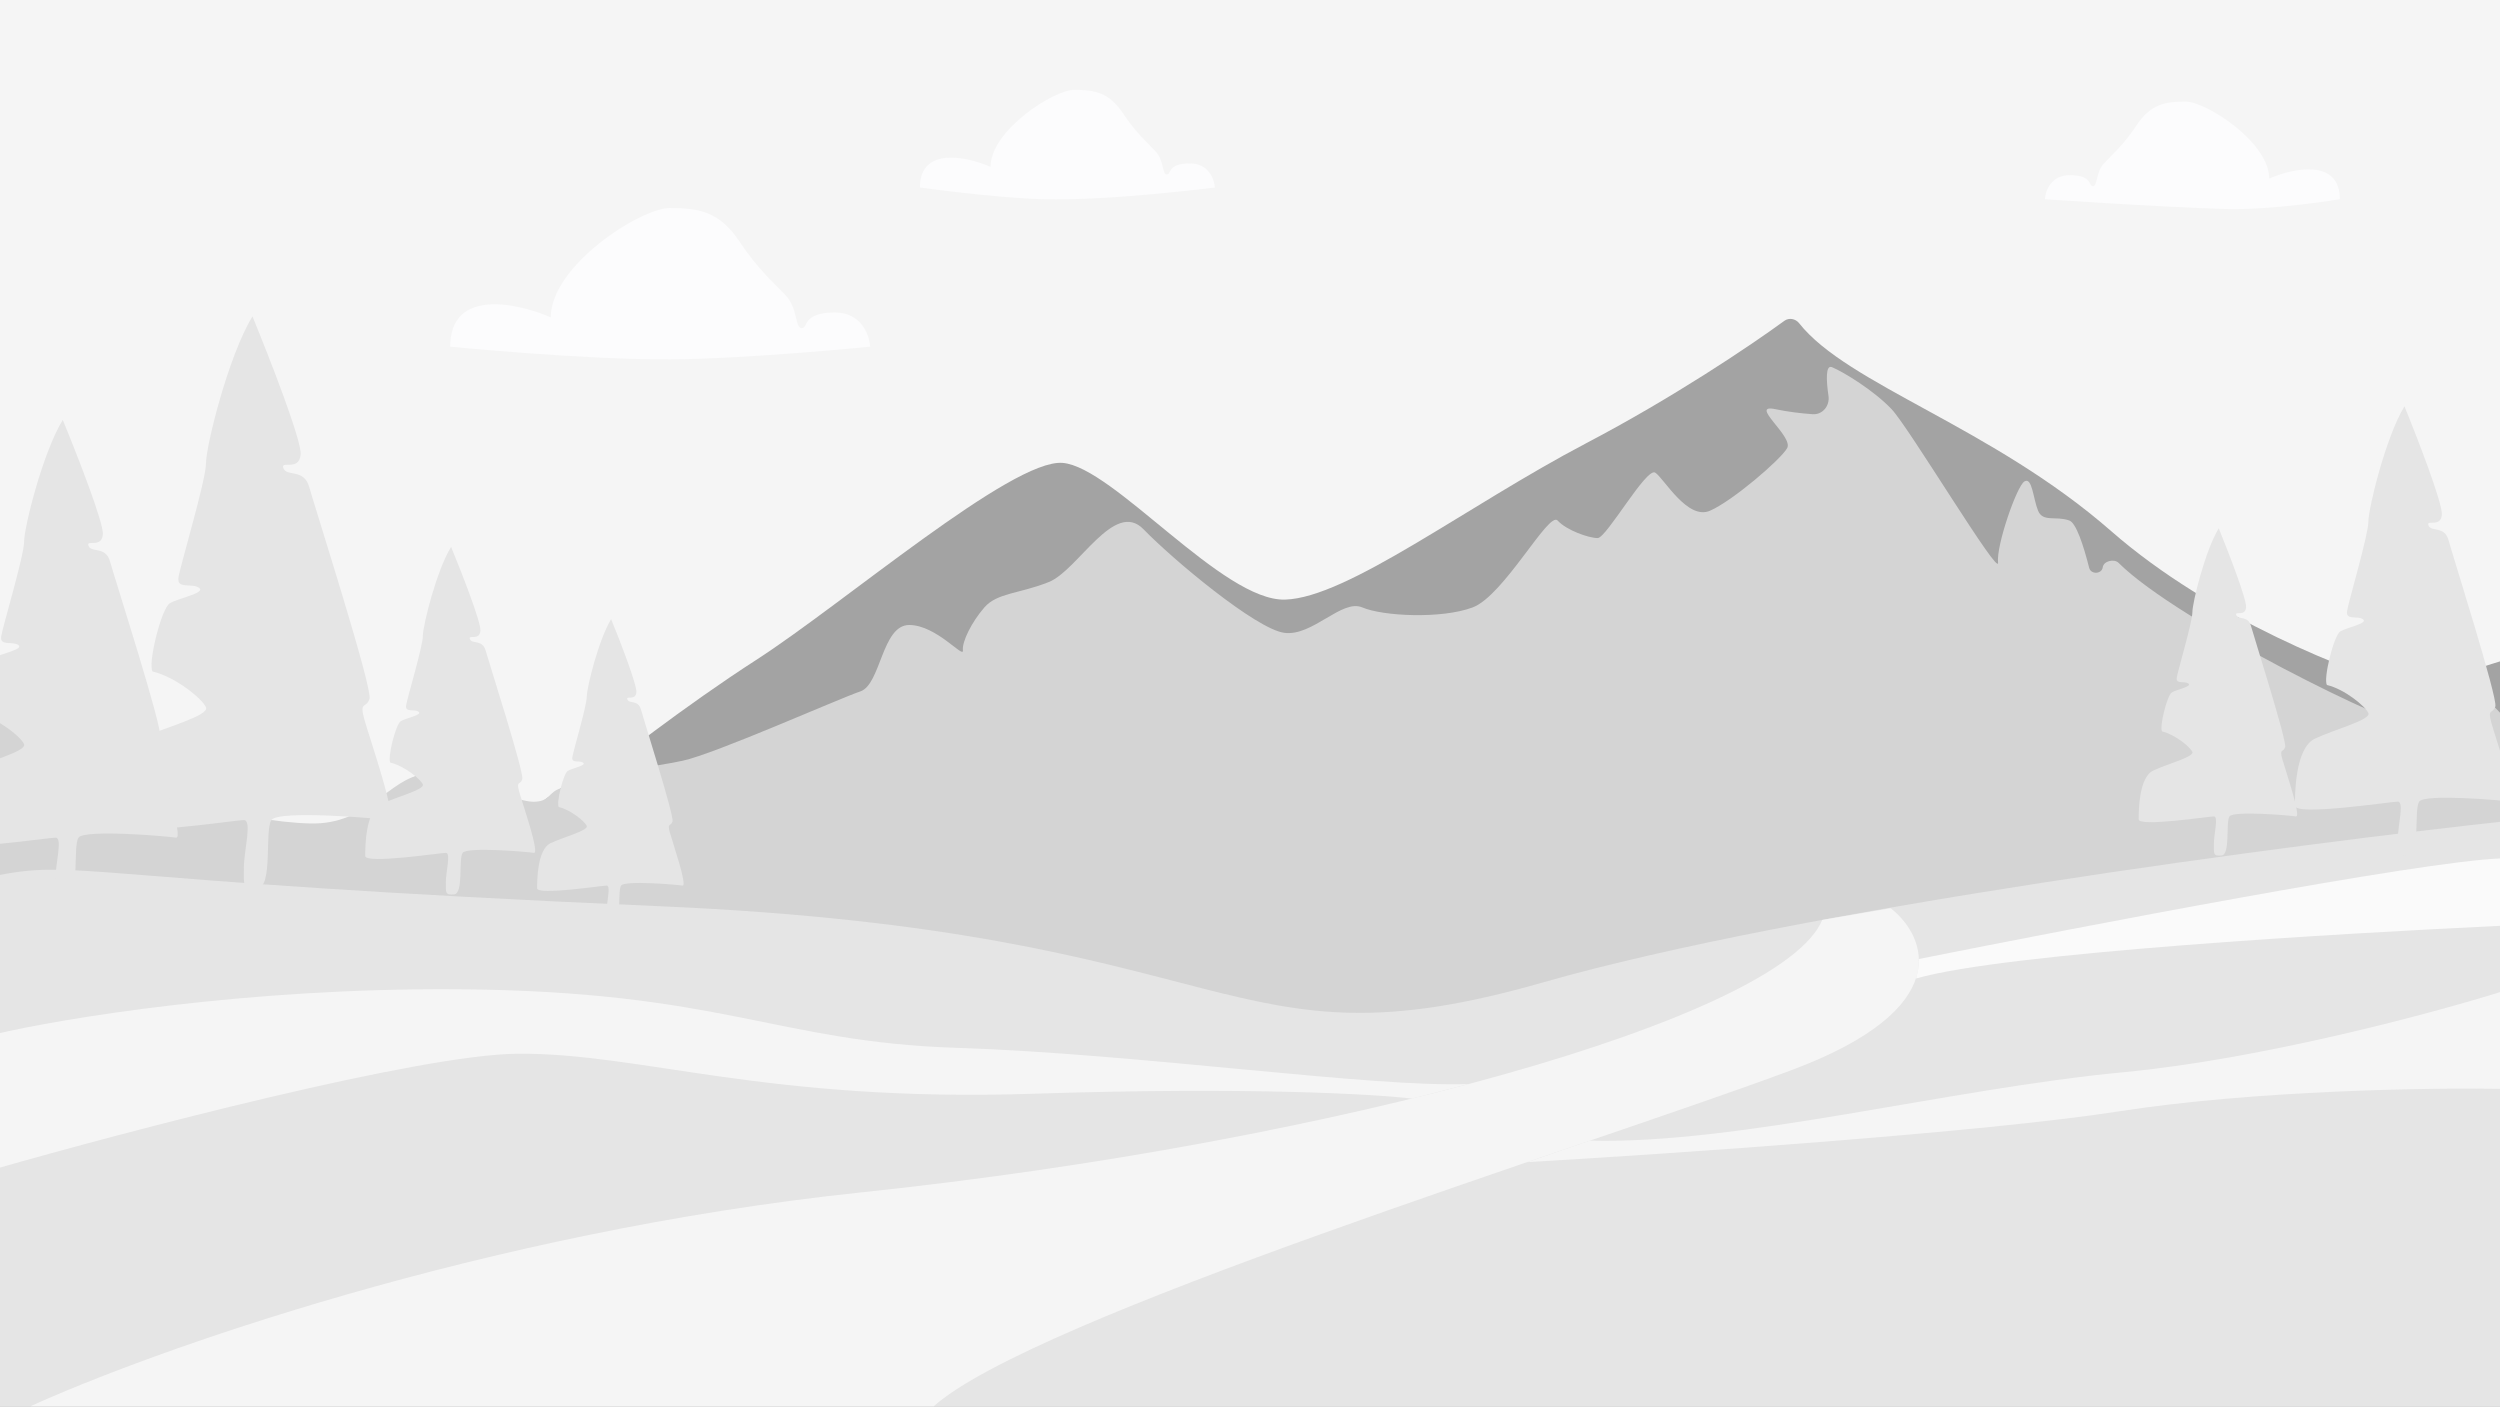
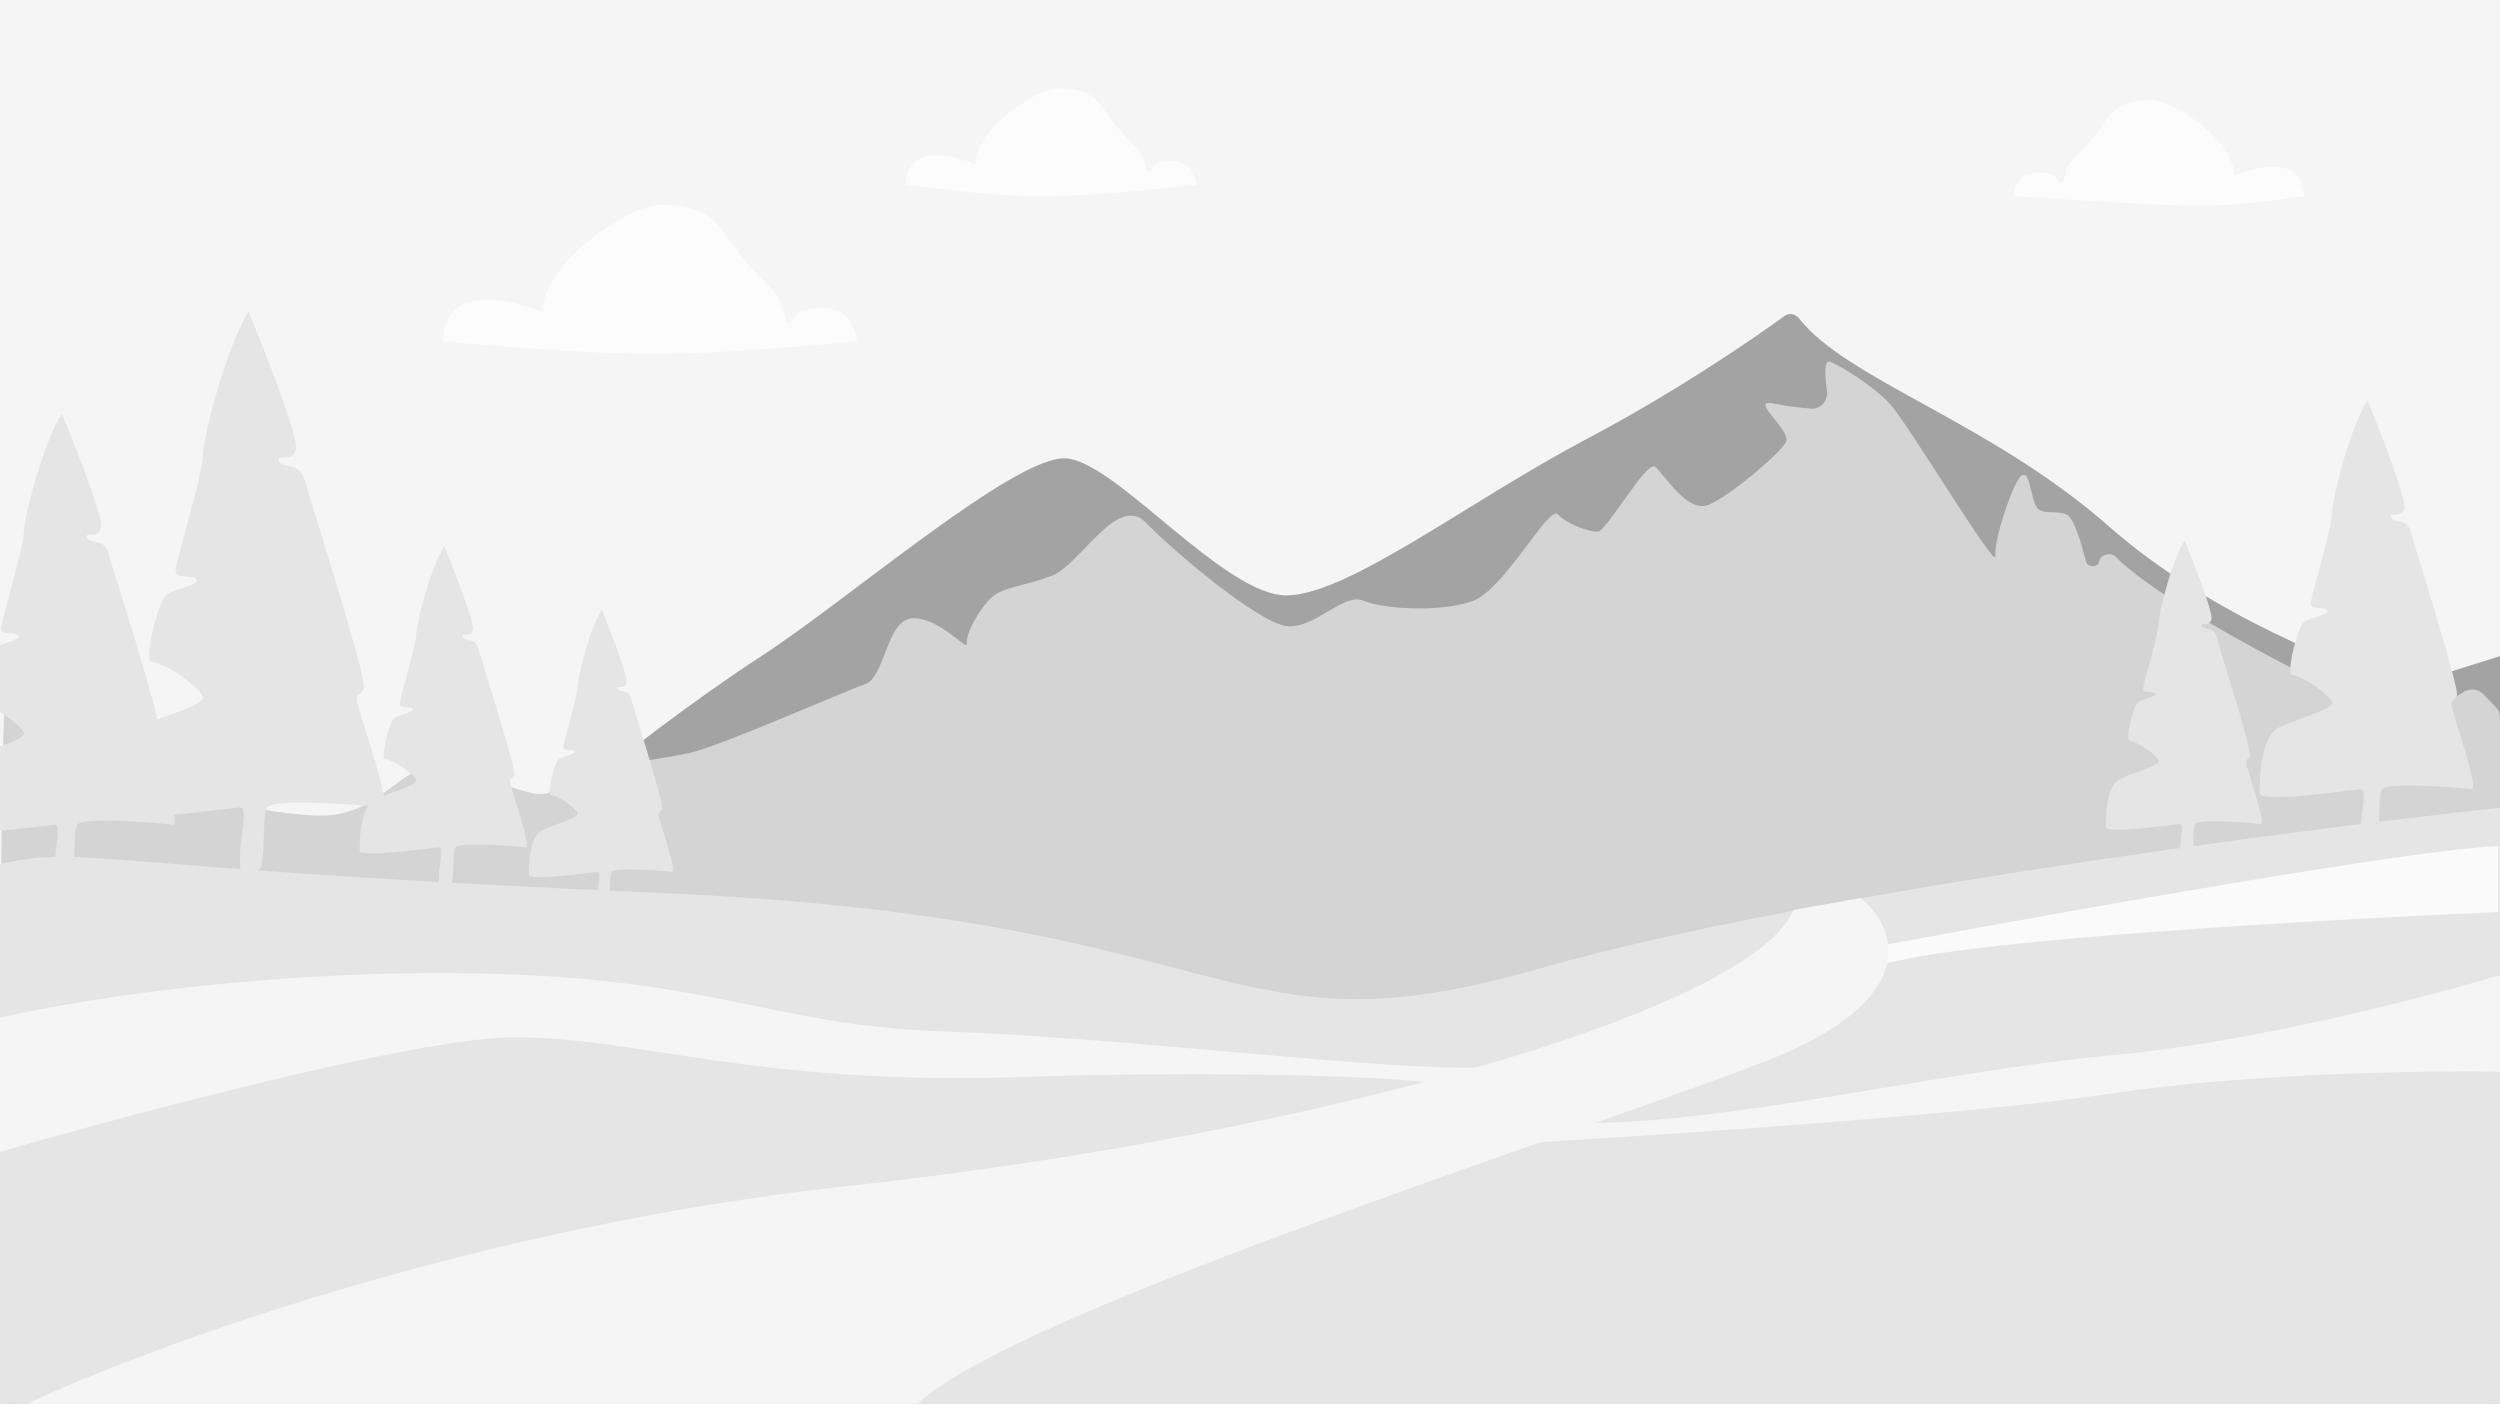
- <svg xmlns="http://www.w3.org/2000/svg" preserveAspectRatio="xMaxYMid slice" viewBox="0 0 1280 720" fill="none">
+ <svg xmlns="http://www.w3.org/2000/svg" preserveAspectRatio="xMaxYMid slice" viewBox="0 0 1300 730" fill="none">
  <g clip-path="url(#clip0_65_2835)">
-     <rect width="1280" height="720" fill="#F5F5F5" />
-     <path d="M1234 353L1282 338V720H-1V338C0.667 345.667 6.6 364.6 17 379C30 397 123 421 158 423C193 425 206 388 228 397C245.6 404.2 266 410.667 274 413L288 403H298C312.667 391 351 361.2 387 338C432 309 518 235 544 237C570 239 626 308 658 307C690 306 751 259 812 227C856.655 203.575 895.783 177.246 913.601 164.259C915.982 162.523 919.322 163.164 921.146 165.478C945.934 196.944 1019.86 218.499 1081 272C1132.2 316.8 1204.33 344.667 1234 353Z" fill="#A3A3A3" />
-     <path d="M1274.48 359.161L1280.76 365.676C1282.2 367.167 1283 369.158 1283 371.229V716.5C1283 720.918 1279.42 724.5 1275 724.5H2.97C-1.436 724.5 -5.013 721.02 -5.028 716.613C-5.494 581.01 -5.315 330.464 -1 354C4.5 384 39.5 393 48.5 399C57.5 405 139.061 423.314 164 421.5C191.5 419.5 202 395 220.5 396.5C235.981 397.755 264 410.5 273 410.5C282 410.5 280.5 405.367 287.5 403.5C295 401.5 299 402.5 309.5 398C320 393.5 333 393 349.5 389.5C366 386 430 357.5 440.5 354C451 350.5 451.5 320 465.5 320C479.5 320 493.499 337.5 492.999 333C492.499 328.5 497.499 318.5 503.999 311C510.499 303.5 521.999 304 536.999 298C551.999 292 570.499 255.5 585.499 271C600.499 286.5 642.999 322 657.499 324C671.999 326 686.999 306.5 697.499 311C707.999 315.5 737.999 317 753.999 311C769.999 305 792.999 261.5 797.499 266.5C801.999 271.5 813.499 275.5 817.999 275.5C822.499 275.5 842.999 239 847.499 242C851.999 245 863.999 266.5 875.499 261.5C886.999 256.5 911.5 235.5 915 229.5C918.5 223.5 895 206.5 909 209.5C915.41 210.874 922.344 211.658 928.04 212.077C933.144 212.453 936.932 207.759 936.186 202.695C934.999 194.644 934.663 186.61 938 188C944 190.5 959.5 200 968.5 209.5C977.5 219 1024 296.5 1023 288C1022 279.5 1032.5 249 1036.5 246.5C1040.5 244 1041 255.5 1043.5 261.5C1046 267.5 1052.5 264 1059.5 266.5C1062.94 267.73 1066.69 278.986 1069.65 290.726C1070.53 294.243 1076.16 294.024 1076.61 290.426C1077.01 287.272 1082.44 285.933 1084.7 288.176C1115.33 318.676 1228.45 373.858 1237.5 372.5C1243.8 371.555 1255.48 364.137 1263.74 358.261C1267.06 355.895 1271.64 356.224 1274.48 359.161Z" fill="#D4D4D4" />
-     <path d="M790 503C921.2 465.4 1176 432 1287 420V727H-5V449C41 439 37 451 338 464C639 477 626 550 790 503Z" fill="#E5E5E5" />
-     <path d="M917 548C1001.8 516.4 986.5 479.5 968 465L933 471C912 521.5 683 585 441 610.5C247.4 630.9 76 692.333 14.5 720.5H477.5C528 674.5 811 587.5 917 548Z" fill="#F5F5F5" />
-     <path d="M1150 311C1150.4 307 1140.83 282.333 1136 270.5C1129 282 1122.5 308.5 1122.5 313.5C1122.5 318.5 1115 343.5 1114.5 347C1114 350.5 1118.5 348.5 1120.5 350C1122.5 351.5 1114.5 353 1112 354.5C1109.5 356 1105.5 372.5 1107 374.5C1113.5 376 1121.5 382.5 1122.5 385C1123.5 387.5 1110 391 1102.5 394.5C1095 398 1095 415.5 1095 419.5C1095 423.5 1131 418 1133.5 418C1136 418 1133.5 427 1133.5 432C1133.5 437 1133 438.5 1137.5 438C1142 437.5 1139.5 421 1141.5 418C1143.5 415 1172.5 417.5 1175.5 418C1178.5 418.5 1170 394 1168.5 388.5C1167 383 1169 385.5 1170 382.5C1171 379.5 1154 326 1152.5 320.5C1151 315 1146 317.5 1145 315C1144 312.5 1149.5 316 1150 311Z" fill="#E5E5E5" />
+     <rect width="1300" height="730" fill="#F5F5F5" />
+     <path d="M1251.51 356.435L1300 341.166V730H4V341.166C5.684 348.97 11.677 368.242 22.182 382.9C35.314 401.222 129.256 425.651 164.611 427.687C199.966 429.723 213.097 392.061 235.32 401.222C253.099 408.551 273.705 415.133 281.786 417.508L295.928 407.329H306.03C320.845 395.115 359.567 364.781 395.931 341.166C441.387 311.648 528.259 236.324 554.522 238.36C580.786 240.395 637.353 310.63 669.677 309.612C702.002 308.594 763.62 260.753 825.238 228.181C870.367 204.325 909.908 177.511 927.894 164.298C930.28 162.546 933.64 163.19 935.462 165.523C960.474 197.571 1035.18 219.508 1096.96 273.986C1148.68 319.587 1221.55 347.952 1251.51 356.435Z" fill="#A3A3A3" />
+     <path d="M1291.36 360.979L1297.76 367.628C1299.2 369.118 1300 371.108 1300 373.178V722C1300 726.418 1296.42 730 1292 730H8.177C3.771 730 0.194 726.521 0.179 722.115C-0.292 585.18 -0.112 332.037 4.244 355.812C9.794 386.111 45.114 395.2 54.197 401.26C63.279 407.32 145.587 425.816 170.754 423.984C198.506 421.964 209.102 397.22 227.772 398.735C243.395 400.003 271.67 412.874 280.752 412.874C289.835 412.874 288.321 407.69 295.385 405.805C302.954 403.785 306.991 404.795 317.587 400.25C328.183 395.705 341.302 395.2 357.953 391.665C374.604 388.13 439.19 359.347 449.786 355.812C460.382 352.277 460.887 321.473 475.015 321.473C489.143 321.473 503.271 339.148 502.766 334.603C502.262 330.058 507.307 319.958 513.867 312.384C520.426 304.809 532.032 305.314 547.169 299.254C562.306 293.195 580.976 256.331 596.113 271.986C611.25 287.64 654.14 323.493 668.772 325.513C683.405 327.533 698.542 307.839 709.139 312.384C719.735 316.929 750.009 318.444 766.156 312.384C782.302 306.324 805.513 262.391 810.054 267.441C814.595 272.491 826.201 276.53 830.742 276.53C835.283 276.53 855.971 239.667 860.512 242.697C865.053 245.727 877.163 267.441 888.768 262.391C900.374 257.341 925.098 236.132 928.63 230.073C932.162 224.013 908.447 206.844 922.575 209.873C929.079 211.268 936.118 212.061 941.883 212.483C946.987 212.856 950.775 208.163 950.025 203.101C948.815 194.936 948.459 186.749 951.841 188.159C957.896 190.684 973.538 200.279 982.62 209.873C991.702 219.468 1038.63 297.739 1037.62 289.155C1036.61 280.57 1047.21 249.767 1051.24 247.242C1055.28 244.717 1055.78 256.331 1058.31 262.391C1060.83 268.451 1067.39 264.916 1074.45 267.441C1077.93 268.683 1081.71 280.05 1084.69 291.908C1085.59 295.457 1091.26 295.236 1091.72 291.605C1092.13 288.422 1097.61 287.07 1099.88 289.334C1130.8 320.139 1244.95 375.867 1254.08 374.496C1260.46 373.54 1272.27 366.02 1280.61 360.079C1283.94 357.709 1288.52 358.039 1291.36 360.979Z" fill="#D4D4D4" />
+     <path d="M799.923 503.811C931.935 465.844 1188.31 432.117 1300 420V730H0V449.283C46.285 439.186 42.26 451.303 345.124 464.43C647.988 477.557 634.907 551.27 799.923 503.811Z" fill="#E5E5E5" />
+     <path d="M916.532 552.436C1001.33 519.909 986.034 481.926 967.534 467L932.533 473.176C911.532 525.159 682.524 590.523 440.515 616.771C246.908 637.77 75.502 701.007 14 730H477.016C527.518 682.65 810.528 593.096 916.532 552.436Z" fill="#F5F5F5" />
+     <path d="M1150 321.5C1150.4 317.5 1140.83 292.833 1136 281C1129 292.5 1122.5 319 1122.5 324C1122.5 329 1115 354 1114.5 357.5C1114 361 1118.5 359 1120.5 360.5C1122.5 362 1114.5 363.5 1112 365C1109.5 366.5 1105.5 383 1107 385C1113.5 386.5 1121.5 393 1122.5 395.5C1123.5 398 1110 401.5 1102.5 405C1095 408.5 1095 426 1095 430C1095 434 1131 428.5 1133.5 428.5C1136 428.5 1133.5 437.5 1133.5 442.5C1133.5 447.5 1133 449 1137.5 448.5C1142 448 1139.5 431.5 1141.5 428.5C1143.5 425.5 1172.5 428 1175.5 428.5C1178.5 429 1170 404.5 1168.5 399C1167 393.5 1169 396 1170 393C1171 390 1154 336.5 1152.5 331C1151 325.5 1146 328 1145 325.5C1144 323 1149.5 326.5 1150 321.5Z" fill="#E5E5E5" />
    <path d="M1250.24 263.582C1250.79 258.092 1237.7 224.24 1231.09 208C1221.52 223.782 1212.62 260.151 1212.62 267.013C1212.62 273.875 1202.36 308.184 1201.68 312.988C1200.99 317.791 1207.15 315.046 1209.89 317.105C1212.62 319.163 1201.68 321.222 1198.26 323.281C1194.84 325.339 1189.36 347.984 1191.42 350.728C1200.31 352.787 1211.25 361.708 1212.62 365.139C1213.99 368.569 1195.52 373.373 1185.26 378.176C1175 382.98 1175 406.996 1175 412.486C1175 417.975 1224.25 410.427 1227.67 410.427C1231.09 410.427 1227.67 422.779 1227.67 429.641C1227.67 436.503 1226.99 438.561 1233.14 437.875C1239.3 437.189 1235.88 414.545 1238.62 410.427C1241.35 406.31 1281.03 409.741 1285.13 410.427C1289.23 411.114 1277.61 377.49 1275.55 369.942C1273.5 362.394 1276.24 365.825 1277.61 361.708C1278.97 357.59 1255.72 284.168 1253.66 276.619C1251.61 269.071 1244.77 272.502 1243.4 269.071C1242.04 265.64 1249.56 270.444 1250.24 263.582Z" fill="#E5E5E5" />
    <path d="M325.841 354.457C326.21 350.758 317.367 327.944 312.9 317C306.43 327.636 300.42 352.145 300.42 356.769C300.42 361.394 293.487 384.516 293.025 387.753C292.563 390.99 296.722 389.14 298.571 390.527C300.42 391.915 293.025 393.302 290.714 394.689C288.403 396.076 284.706 411.337 286.092 413.187C292.101 414.574 299.496 420.586 300.42 422.898C301.344 425.21 288.865 428.447 281.933 431.684C275 434.921 275 451.106 275 454.806C275 458.505 308.277 453.418 310.589 453.418C312.9 453.418 310.589 461.742 310.589 466.367C310.589 470.991 310.127 472.378 314.286 471.916C318.446 471.453 316.135 456.193 317.984 453.418C319.832 450.644 346.639 452.956 349.412 453.418C352.185 453.881 344.328 431.222 342.941 426.135C341.555 421.048 343.403 423.36 344.328 420.586C345.252 417.811 329.538 368.33 328.152 363.244C326.765 358.157 322.143 360.469 321.219 358.157C320.294 355.845 325.378 359.082 325.841 354.457Z" fill="#E5E5E5" />
-     <path d="M245.975 323.015C246.404 318.767 236.146 292.568 230.964 280C223.459 292.214 216.487 320.36 216.487 325.671C216.487 330.981 208.445 357.534 207.909 361.251C207.373 364.969 212.198 362.845 214.343 364.438C216.487 366.031 207.909 367.624 205.228 369.217C202.548 370.81 198.259 388.335 199.867 390.459C206.837 392.053 215.415 398.956 216.487 401.612C217.559 404.267 203.084 407.984 195.042 411.702C187 415.419 187 434.006 187 438.254C187 442.503 225.601 436.661 228.283 436.661C230.965 436.661 228.283 446.22 228.283 451.531C228.283 456.841 227.747 458.434 232.572 457.903C237.397 457.372 234.716 439.847 236.861 436.661C239.005 433.475 270.101 436.13 273.318 436.661C276.535 437.192 267.42 411.171 265.812 405.329C264.204 399.487 266.348 402.143 267.42 398.956C268.493 395.77 250.264 338.947 248.656 333.105C247.047 327.264 241.686 329.919 240.614 327.264C239.542 324.609 245.439 328.326 245.975 323.015Z" fill="#E5E5E5" />
+     <path d="M245.975 327.015C246.404 322.767 236.146 296.568 230.964 284C223.459 296.214 216.487 324.36 216.487 329.671C216.487 334.981 208.445 361.534 207.909 365.251C207.373 368.969 212.198 366.845 214.343 368.438C216.487 370.031 207.909 371.624 205.228 373.217C202.548 374.81 198.259 392.335 199.867 394.459C206.837 396.053 215.415 402.956 216.487 405.612C217.559 408.267 203.084 411.984 195.042 415.702C187 419.419 187 438.006 187 442.254C187 446.503 225.601 440.661 228.283 440.661C230.965 440.661 228.283 450.22 228.283 455.531C228.283 460.841 227.747 462.434 232.572 461.903C237.397 461.372 234.716 443.847 236.861 440.661C239.005 437.475 270.101 440.13 273.318 440.661C276.535 441.192 267.42 415.171 265.812 409.329C264.204 403.487 266.348 406.143 267.42 402.956C268.493 399.77 250.264 342.947 248.656 337.105C247.047 331.264 241.686 333.919 240.614 331.264C239.542 328.609 245.439 332.326 245.975 327.015Z" fill="#E5E5E5" />
    <path d="M153.936 232.806C154.641 225.813 137.78 182.688 129.262 162C116.926 182.105 105.467 228.436 105.467 237.177C105.467 245.919 92.249 289.626 91.368 295.745C90.487 301.864 98.418 298.368 101.942 300.99C105.467 303.613 91.368 306.235 86.962 308.858C82.555 311.48 75.506 340.327 78.149 343.824C89.605 346.446 103.705 357.81 105.467 362.181C107.23 366.552 83.437 372.671 70.218 378.79C57 384.909 57 415.504 57 422.497C57 429.491 120.448 419.875 124.856 419.875C129.264 419.875 124.856 435.61 124.856 444.351C124.856 453.093 123.975 455.715 131.906 454.841C139.837 453.967 135.43 425.12 138.955 419.875C142.48 414.63 193.591 419.001 198.879 419.875C204.166 420.749 189.185 377.916 186.541 368.3C183.898 358.684 187.423 363.055 189.185 357.81C190.948 352.565 160.986 259.031 158.342 249.415C155.699 239.8 146.886 244.17 145.124 239.8C143.361 235.429 153.055 241.548 153.936 232.806Z" fill="#E5E5E5" />
    <path d="M52.667 273.723C53.254 267.923 39.223 232.158 32.134 215C21.869 231.675 12.333 270.098 12.333 277.348C12.333 284.598 1.333 320.847 0.6 325.922C-0.134 330.997 6.466 328.097 9.4 330.272C12.333 332.447 0.6 334.622 -3.067 336.797C-6.734 338.971 -12.6 362.896 -10.4 365.796C-0.867 367.971 10.866 377.395 12.333 381.02C13.8 384.645 -6 389.72 -17 394.795C-28 399.87 -28 425.244 -28 431.044C-28 436.844 24.799 428.869 28.467 428.869C32.135 428.869 28.467 441.919 28.467 449.168C28.467 456.418 27.734 458.593 34.334 457.868C40.934 457.143 37.267 433.219 40.201 428.869C43.134 424.519 85.667 428.144 90.067 428.869C94.467 429.594 82 394.07 79.8 386.095C77.6 378.12 80.534 381.745 82 377.395C83.467 373.045 58.534 295.473 56.334 287.498C54.134 279.523 46.801 283.148 45.334 279.523C43.867 275.898 51.934 280.973 52.667 273.723Z" fill="#E5E5E5" />
    <path d="M427.5 160C441.1 160 445.167 171.667 445.5 177.5C445.5 177.5 383.109 183.775 343 184C298.993 184.247 230.5 177.5 230.5 177.5C230.5 147.5 264.833 155 282 162.5C282 136 328 106.5 343 106.5C358 106.5 368.5 108.5 378.5 123.5C388.5 138.5 396.5 145 402.5 151.5C408.5 158 407 168 410.5 168C414 168 410.5 160 427.5 160Z" fill="#FCFCFD" />
    <path d="M609.358 83.676C618.91 83.676 621.766 91.892 622 96C622 96 568.433 102.926 534 102C509.295 101.336 471 96 471 96C471 74.873 495.113 80.155 507.17 85.437C507.17 66.775 539.477 46 550.012 46C560.547 46 567.921 47.408 574.944 57.972C581.967 68.535 587.586 73.113 591.8 77.69C596.014 82.268 594.96 89.31 597.419 89.31C599.877 89.31 597.419 83.676 609.358 83.676Z" fill="#FCFCFD" />
    <path d="M1059.64 89.676C1050.09 89.676 1047.23 97.892 1047 102C1047 102 1104.55 105.969 1139 107C1163.73 107.74 1198 102 1198 102C1198 80.873 1173.89 86.155 1161.83 91.437C1161.83 72.775 1129.52 52 1118.99 52C1108.45 52 1101.08 53.408 1094.06 63.972C1087.03 74.535 1081.41 79.113 1077.2 83.69C1072.99 88.268 1074.04 95.31 1071.58 95.31C1069.12 95.31 1071.58 89.676 1059.64 89.676Z" fill="#FCFCFD" />
-     <path d="M1280.5 439.5C1238.5 441.1 1064.33 474.667 982.499 491C982.499 495 981.999 497 980.999 501C1026.6 487.8 1199.67 477.833 1280.5 474V439.5Z" fill="#FAFAFA" />
-     <path d="M782 595L814 584C890 586 997.5 557.5 1087 549C1158.6 542.2 1246.5 518.5 1281.5 507.5V557.5C1244.83 556.833 1154.2 558.2 1085 569C1015.8 579.8 854.167 590.833 782 595Z" fill="#F5F5F5" />
-     <path d="M723 562.5L752 555C703 557 583 539.5 490 536.5C397 533.5 370 507.5 234.5 506.5C126.1 505.7 31.333 521.5 -2.5 529.5V598.5C65.667 579 214.6 539.9 265 539.5C328 539 392 564.5 529 560C638.6 556.4 704 560.167 723 562.5Z" fill="#F5F5F5" />
+     <path d="M1299 440C1254.41 441.587 1068.48 474.881 981.593 491.081C981.593 495.049 982.062 497.033 981 501C1029.42 487.907 1213.17 478.022 1299 474.22V440Z" fill="#FAFAFA" />
+     <path d="M782 595L815.185 583.937C894 585.949 1005.48 557.286 1098.3 548.737C1172.55 541.898 1263.7 518.063 1300 507V557.286C1261.98 556.615 1167.99 557.99 1096.22 568.851C1024.46 579.713 856.84 590.81 782 595Z" fill="#F5F5F5" />
+     <path d="M741.096 562.62L770 555.041C721.162 557.062 583.56 539.378 490.868 536.346C398.176 533.314 371.266 507.04 236.215 506.03C128.174 505.221 33.721 521.188 0 529.272V599C67.941 579.294 216.381 539.782 266.614 539.378C329.405 538.872 393.193 564.641 529.739 560.094C638.976 556.456 722.159 560.262 741.096 562.62Z" fill="#F5F5F5" />
  </g>
  <defs>
    <clipPath id="clip0_65_2835">
-       <rect width="1280" height="720" fill="white" />
+       <rect width="1300" height="730" fill="white" />
    </clipPath>
  </defs>
</svg>
